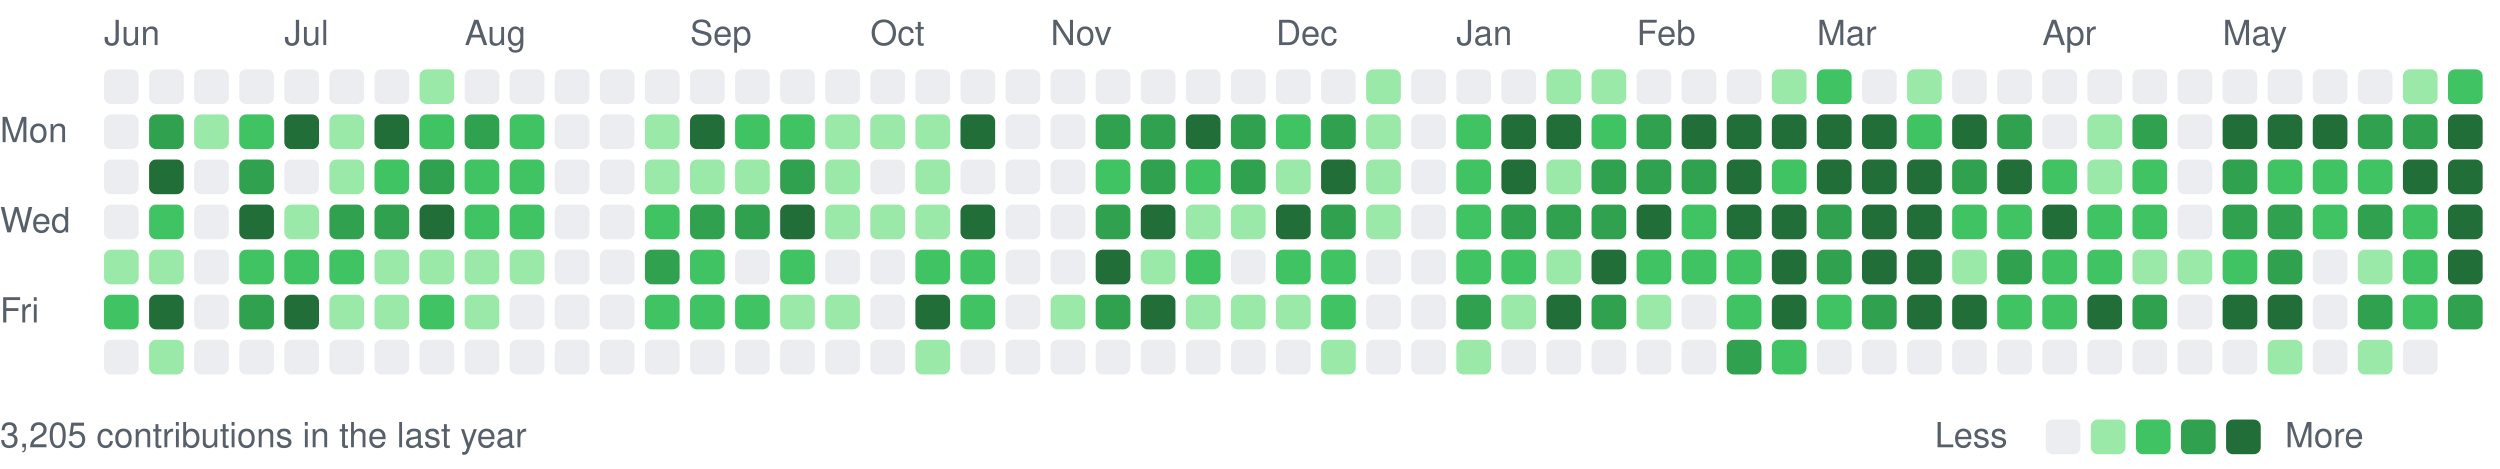
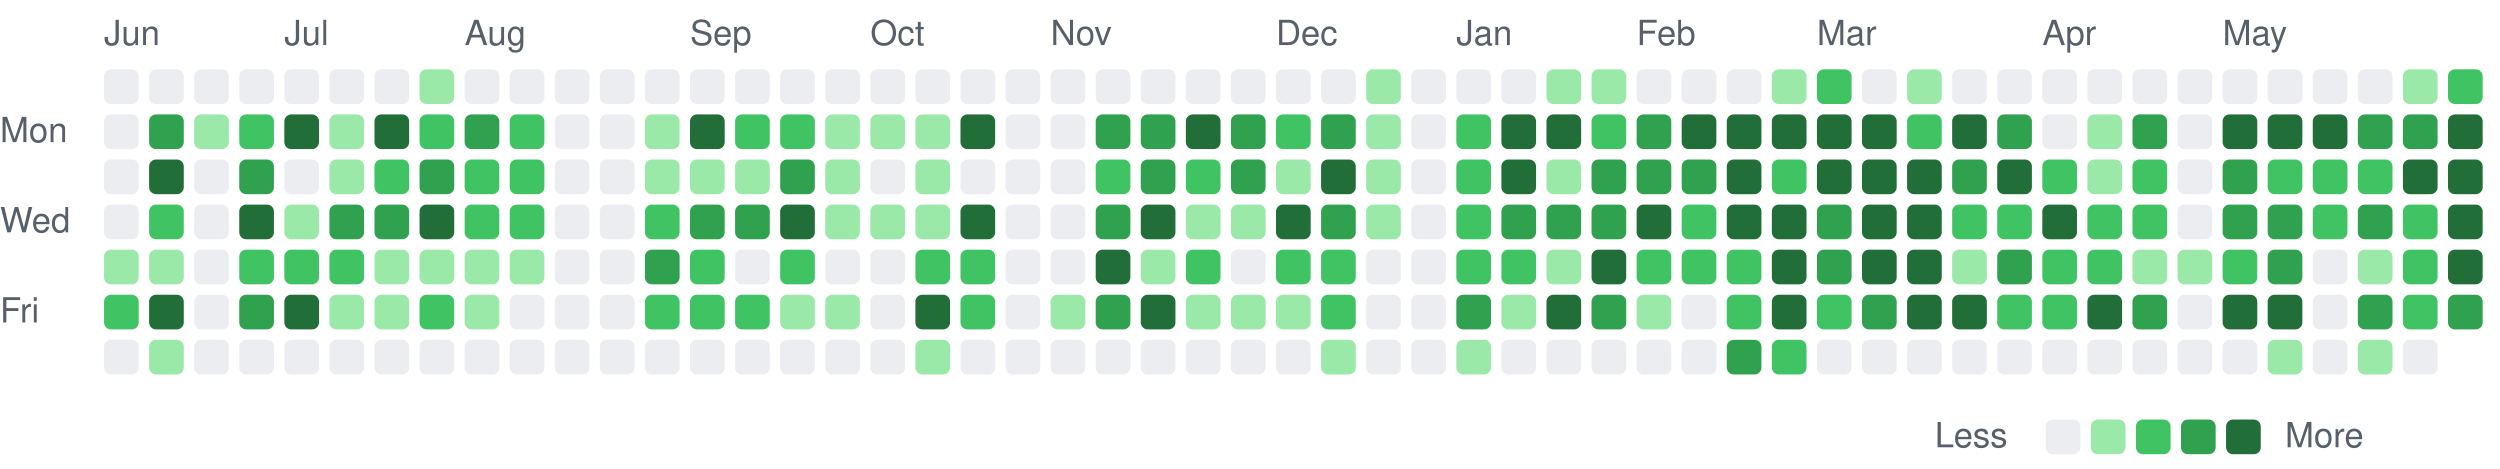
<svg xmlns="http://www.w3.org/2000/svg" viewBox="0 0 721 135" width="721" height="135" role="img" aria-label="Combined GitHub and GitLab contributions over the last year">
  <style>
text { font: 10px -apple-system, BlinkMacSystemFont, 'Segoe UI', Helvetica, Arial, sans-serif; fill: #57606a; }
.c0 { fill: #ebedf0; }
.c1 { fill: #9be9a8; }
.c2 { fill: #40c463; }
.c3 { fill: #30a14e; }
.c4 { fill: #216e39; }
@media (prefers-color-scheme: dark) {
text { fill: #acacac; }
.c0 { fill: #373737; }
.c1 { fill: #0e4429; }
.c2 { fill: #006d32; }
.c3 { fill: #26a641; }
.c4 { fill: #39d353; }
}
</style>
  <text x="30" y="13">Jun</text>
  <text x="82" y="13">Jul</text>
  <text x="134" y="13">Aug</text>
  <text x="199" y="13">Sep</text>
  <text x="251" y="13">Oct</text>
  <text x="303" y="13">Nov</text>
  <text x="368" y="13">Dec</text>
  <text x="420" y="13">Jan</text>
  <text x="472" y="13">Feb</text>
  <text x="524" y="13">Mar</text>
  <text x="589" y="13">Apr</text>
  <text x="641" y="13">May</text>
  <text x="0" y="41">Mon</text>
  <text x="0" y="67">Wed</text>
  <text x="0" y="93">Fri</text>
  <rect class="c0" x="30" y="20" width="10" height="10" rx="2" />
  <rect class="c0" x="30" y="33" width="10" height="10" rx="2" />
  <rect class="c0" x="30" y="46" width="10" height="10" rx="2" />
  <rect class="c0" x="30" y="59" width="10" height="10" rx="2" />
  <rect class="c1" x="30" y="72" width="10" height="10" rx="2" />
  <rect class="c2" x="30" y="85" width="10" height="10" rx="2" />
  <rect class="c0" x="30" y="98" width="10" height="10" rx="2" />
  <rect class="c0" x="43" y="20" width="10" height="10" rx="2" />
  <rect class="c3" x="43" y="33" width="10" height="10" rx="2" />
  <rect class="c4" x="43" y="46" width="10" height="10" rx="2" />
  <rect class="c2" x="43" y="59" width="10" height="10" rx="2" />
  <rect class="c1" x="43" y="72" width="10" height="10" rx="2" />
  <rect class="c4" x="43" y="85" width="10" height="10" rx="2" />
  <rect class="c1" x="43" y="98" width="10" height="10" rx="2" />
  <rect class="c0" x="56" y="20" width="10" height="10" rx="2" />
  <rect class="c1" x="56" y="33" width="10" height="10" rx="2" />
  <rect class="c0" x="56" y="46" width="10" height="10" rx="2" />
  <rect class="c0" x="56" y="59" width="10" height="10" rx="2" />
  <rect class="c0" x="56" y="72" width="10" height="10" rx="2" />
  <rect class="c0" x="56" y="85" width="10" height="10" rx="2" />
  <rect class="c0" x="56" y="98" width="10" height="10" rx="2" />
  <rect class="c0" x="69" y="20" width="10" height="10" rx="2" />
  <rect class="c2" x="69" y="33" width="10" height="10" rx="2" />
  <rect class="c3" x="69" y="46" width="10" height="10" rx="2" />
  <rect class="c4" x="69" y="59" width="10" height="10" rx="2" />
  <rect class="c2" x="69" y="72" width="10" height="10" rx="2" />
  <rect class="c3" x="69" y="85" width="10" height="10" rx="2" />
  <rect class="c0" x="69" y="98" width="10" height="10" rx="2" />
  <rect class="c0" x="82" y="20" width="10" height="10" rx="2" />
  <rect class="c4" x="82" y="33" width="10" height="10" rx="2" />
  <rect class="c0" x="82" y="46" width="10" height="10" rx="2" />
  <rect class="c1" x="82" y="59" width="10" height="10" rx="2" />
  <rect class="c2" x="82" y="72" width="10" height="10" rx="2" />
  <rect class="c4" x="82" y="85" width="10" height="10" rx="2" />
  <rect class="c0" x="82" y="98" width="10" height="10" rx="2" />
  <rect class="c0" x="95" y="20" width="10" height="10" rx="2" />
  <rect class="c1" x="95" y="33" width="10" height="10" rx="2" />
  <rect class="c1" x="95" y="46" width="10" height="10" rx="2" />
  <rect class="c3" x="95" y="59" width="10" height="10" rx="2" />
  <rect class="c2" x="95" y="72" width="10" height="10" rx="2" />
  <rect class="c1" x="95" y="85" width="10" height="10" rx="2" />
  <rect class="c0" x="95" y="98" width="10" height="10" rx="2" />
  <rect class="c0" x="108" y="20" width="10" height="10" rx="2" />
  <rect class="c4" x="108" y="33" width="10" height="10" rx="2" />
  <rect class="c2" x="108" y="46" width="10" height="10" rx="2" />
  <rect class="c3" x="108" y="59" width="10" height="10" rx="2" />
  <rect class="c1" x="108" y="72" width="10" height="10" rx="2" />
  <rect class="c1" x="108" y="85" width="10" height="10" rx="2" />
  <rect class="c0" x="108" y="98" width="10" height="10" rx="2" />
  <rect class="c1" x="121" y="20" width="10" height="10" rx="2" />
  <rect class="c2" x="121" y="33" width="10" height="10" rx="2" />
  <rect class="c3" x="121" y="46" width="10" height="10" rx="2" />
  <rect class="c4" x="121" y="59" width="10" height="10" rx="2" />
  <rect class="c1" x="121" y="72" width="10" height="10" rx="2" />
  <rect class="c2" x="121" y="85" width="10" height="10" rx="2" />
  <rect class="c0" x="121" y="98" width="10" height="10" rx="2" />
  <rect class="c0" x="134" y="20" width="10" height="10" rx="2" />
  <rect class="c3" x="134" y="33" width="10" height="10" rx="2" />
  <rect class="c2" x="134" y="46" width="10" height="10" rx="2" />
  <rect class="c2" x="134" y="59" width="10" height="10" rx="2" />
  <rect class="c1" x="134" y="72" width="10" height="10" rx="2" />
  <rect class="c1" x="134" y="85" width="10" height="10" rx="2" />
  <rect class="c0" x="134" y="98" width="10" height="10" rx="2" />
  <rect class="c0" x="147" y="20" width="10" height="10" rx="2" />
  <rect class="c2" x="147" y="33" width="10" height="10" rx="2" />
  <rect class="c2" x="147" y="46" width="10" height="10" rx="2" />
  <rect class="c2" x="147" y="59" width="10" height="10" rx="2" />
  <rect class="c1" x="147" y="72" width="10" height="10" rx="2" />
  <rect class="c0" x="147" y="85" width="10" height="10" rx="2" />
  <rect class="c0" x="147" y="98" width="10" height="10" rx="2" />
  <rect class="c0" x="160" y="20" width="10" height="10" rx="2" />
  <rect class="c0" x="160" y="33" width="10" height="10" rx="2" />
  <rect class="c0" x="160" y="46" width="10" height="10" rx="2" />
  <rect class="c0" x="160" y="59" width="10" height="10" rx="2" />
  <rect class="c0" x="160" y="72" width="10" height="10" rx="2" />
  <rect class="c0" x="160" y="85" width="10" height="10" rx="2" />
  <rect class="c0" x="160" y="98" width="10" height="10" rx="2" />
  <rect class="c0" x="173" y="20" width="10" height="10" rx="2" />
  <rect class="c0" x="173" y="33" width="10" height="10" rx="2" />
  <rect class="c0" x="173" y="46" width="10" height="10" rx="2" />
  <rect class="c0" x="173" y="59" width="10" height="10" rx="2" />
  <rect class="c0" x="173" y="72" width="10" height="10" rx="2" />
  <rect class="c0" x="173" y="85" width="10" height="10" rx="2" />
  <rect class="c0" x="173" y="98" width="10" height="10" rx="2" />
  <rect class="c0" x="186" y="20" width="10" height="10" rx="2" />
  <rect class="c1" x="186" y="33" width="10" height="10" rx="2" />
  <rect class="c1" x="186" y="46" width="10" height="10" rx="2" />
  <rect class="c2" x="186" y="59" width="10" height="10" rx="2" />
  <rect class="c3" x="186" y="72" width="10" height="10" rx="2" />
  <rect class="c2" x="186" y="85" width="10" height="10" rx="2" />
  <rect class="c0" x="186" y="98" width="10" height="10" rx="2" />
  <rect class="c0" x="199" y="20" width="10" height="10" rx="2" />
  <rect class="c4" x="199" y="33" width="10" height="10" rx="2" />
  <rect class="c1" x="199" y="46" width="10" height="10" rx="2" />
  <rect class="c3" x="199" y="59" width="10" height="10" rx="2" />
  <rect class="c2" x="199" y="72" width="10" height="10" rx="2" />
  <rect class="c2" x="199" y="85" width="10" height="10" rx="2" />
  <rect class="c0" x="199" y="98" width="10" height="10" rx="2" />
  <rect class="c0" x="212" y="20" width="10" height="10" rx="2" />
  <rect class="c2" x="212" y="33" width="10" height="10" rx="2" />
  <rect class="c1" x="212" y="46" width="10" height="10" rx="2" />
  <rect class="c3" x="212" y="59" width="10" height="10" rx="2" />
  <rect class="c0" x="212" y="72" width="10" height="10" rx="2" />
  <rect class="c2" x="212" y="85" width="10" height="10" rx="2" />
  <rect class="c0" x="212" y="98" width="10" height="10" rx="2" />
  <rect class="c0" x="225" y="20" width="10" height="10" rx="2" />
  <rect class="c2" x="225" y="33" width="10" height="10" rx="2" />
  <rect class="c3" x="225" y="46" width="10" height="10" rx="2" />
  <rect class="c4" x="225" y="59" width="10" height="10" rx="2" />
  <rect class="c2" x="225" y="72" width="10" height="10" rx="2" />
  <rect class="c1" x="225" y="85" width="10" height="10" rx="2" />
  <rect class="c0" x="225" y="98" width="10" height="10" rx="2" />
  <rect class="c0" x="238" y="20" width="10" height="10" rx="2" />
  <rect class="c1" x="238" y="33" width="10" height="10" rx="2" />
  <rect class="c1" x="238" y="46" width="10" height="10" rx="2" />
  <rect class="c1" x="238" y="59" width="10" height="10" rx="2" />
  <rect class="c0" x="238" y="72" width="10" height="10" rx="2" />
  <rect class="c1" x="238" y="85" width="10" height="10" rx="2" />
  <rect class="c0" x="238" y="98" width="10" height="10" rx="2" />
  <rect class="c0" x="251" y="20" width="10" height="10" rx="2" />
  <rect class="c1" x="251" y="33" width="10" height="10" rx="2" />
  <rect class="c0" x="251" y="46" width="10" height="10" rx="2" />
  <rect class="c1" x="251" y="59" width="10" height="10" rx="2" />
  <rect class="c0" x="251" y="72" width="10" height="10" rx="2" />
  <rect class="c0" x="251" y="85" width="10" height="10" rx="2" />
  <rect class="c0" x="251" y="98" width="10" height="10" rx="2" />
  <rect class="c0" x="264" y="20" width="10" height="10" rx="2" />
  <rect class="c1" x="264" y="33" width="10" height="10" rx="2" />
  <rect class="c1" x="264" y="46" width="10" height="10" rx="2" />
  <rect class="c1" x="264" y="59" width="10" height="10" rx="2" />
  <rect class="c2" x="264" y="72" width="10" height="10" rx="2" />
  <rect class="c4" x="264" y="85" width="10" height="10" rx="2" />
  <rect class="c1" x="264" y="98" width="10" height="10" rx="2" />
  <rect class="c0" x="277" y="20" width="10" height="10" rx="2" />
  <rect class="c4" x="277" y="33" width="10" height="10" rx="2" />
  <rect class="c0" x="277" y="46" width="10" height="10" rx="2" />
  <rect class="c4" x="277" y="59" width="10" height="10" rx="2" />
  <rect class="c2" x="277" y="72" width="10" height="10" rx="2" />
  <rect class="c2" x="277" y="85" width="10" height="10" rx="2" />
  <rect class="c0" x="277" y="98" width="10" height="10" rx="2" />
  <rect class="c0" x="290" y="20" width="10" height="10" rx="2" />
  <rect class="c0" x="290" y="33" width="10" height="10" rx="2" />
  <rect class="c0" x="290" y="46" width="10" height="10" rx="2" />
  <rect class="c0" x="290" y="59" width="10" height="10" rx="2" />
  <rect class="c0" x="290" y="72" width="10" height="10" rx="2" />
  <rect class="c0" x="290" y="85" width="10" height="10" rx="2" />
  <rect class="c0" x="290" y="98" width="10" height="10" rx="2" />
  <rect class="c0" x="303" y="20" width="10" height="10" rx="2" />
  <rect class="c0" x="303" y="33" width="10" height="10" rx="2" />
  <rect class="c0" x="303" y="46" width="10" height="10" rx="2" />
  <rect class="c0" x="303" y="59" width="10" height="10" rx="2" />
  <rect class="c0" x="303" y="72" width="10" height="10" rx="2" />
  <rect class="c1" x="303" y="85" width="10" height="10" rx="2" />
  <rect class="c0" x="303" y="98" width="10" height="10" rx="2" />
  <rect class="c0" x="316" y="20" width="10" height="10" rx="2" />
  <rect class="c3" x="316" y="33" width="10" height="10" rx="2" />
  <rect class="c2" x="316" y="46" width="10" height="10" rx="2" />
  <rect class="c3" x="316" y="59" width="10" height="10" rx="2" />
  <rect class="c4" x="316" y="72" width="10" height="10" rx="2" />
  <rect class="c3" x="316" y="85" width="10" height="10" rx="2" />
  <rect class="c0" x="316" y="98" width="10" height="10" rx="2" />
  <rect class="c0" x="329" y="20" width="10" height="10" rx="2" />
  <rect class="c3" x="329" y="33" width="10" height="10" rx="2" />
  <rect class="c3" x="329" y="46" width="10" height="10" rx="2" />
  <rect class="c4" x="329" y="59" width="10" height="10" rx="2" />
  <rect class="c1" x="329" y="72" width="10" height="10" rx="2" />
  <rect class="c4" x="329" y="85" width="10" height="10" rx="2" />
  <rect class="c0" x="329" y="98" width="10" height="10" rx="2" />
  <rect class="c0" x="342" y="20" width="10" height="10" rx="2" />
  <rect class="c4" x="342" y="33" width="10" height="10" rx="2" />
  <rect class="c2" x="342" y="46" width="10" height="10" rx="2" />
  <rect class="c1" x="342" y="59" width="10" height="10" rx="2" />
  <rect class="c2" x="342" y="72" width="10" height="10" rx="2" />
  <rect class="c1" x="342" y="85" width="10" height="10" rx="2" />
  <rect class="c0" x="342" y="98" width="10" height="10" rx="2" />
  <rect class="c0" x="355" y="20" width="10" height="10" rx="2" />
  <rect class="c3" x="355" y="33" width="10" height="10" rx="2" />
  <rect class="c3" x="355" y="46" width="10" height="10" rx="2" />
  <rect class="c1" x="355" y="59" width="10" height="10" rx="2" />
  <rect class="c0" x="355" y="72" width="10" height="10" rx="2" />
  <rect class="c1" x="355" y="85" width="10" height="10" rx="2" />
  <rect class="c0" x="355" y="98" width="10" height="10" rx="2" />
  <rect class="c0" x="368" y="20" width="10" height="10" rx="2" />
  <rect class="c2" x="368" y="33" width="10" height="10" rx="2" />
  <rect class="c1" x="368" y="46" width="10" height="10" rx="2" />
  <rect class="c4" x="368" y="59" width="10" height="10" rx="2" />
  <rect class="c2" x="368" y="72" width="10" height="10" rx="2" />
  <rect class="c1" x="368" y="85" width="10" height="10" rx="2" />
  <rect class="c0" x="368" y="98" width="10" height="10" rx="2" />
  <rect class="c0" x="381" y="20" width="10" height="10" rx="2" />
  <rect class="c3" x="381" y="33" width="10" height="10" rx="2" />
  <rect class="c4" x="381" y="46" width="10" height="10" rx="2" />
  <rect class="c3" x="381" y="59" width="10" height="10" rx="2" />
  <rect class="c2" x="381" y="72" width="10" height="10" rx="2" />
  <rect class="c2" x="381" y="85" width="10" height="10" rx="2" />
  <rect class="c1" x="381" y="98" width="10" height="10" rx="2" />
  <rect class="c1" x="394" y="20" width="10" height="10" rx="2" />
  <rect class="c1" x="394" y="33" width="10" height="10" rx="2" />
  <rect class="c1" x="394" y="46" width="10" height="10" rx="2" />
  <rect class="c1" x="394" y="59" width="10" height="10" rx="2" />
  <rect class="c0" x="394" y="72" width="10" height="10" rx="2" />
  <rect class="c0" x="394" y="85" width="10" height="10" rx="2" />
  <rect class="c0" x="394" y="98" width="10" height="10" rx="2" />
  <rect class="c0" x="407" y="20" width="10" height="10" rx="2" />
  <rect class="c0" x="407" y="33" width="10" height="10" rx="2" />
  <rect class="c0" x="407" y="46" width="10" height="10" rx="2" />
  <rect class="c0" x="407" y="59" width="10" height="10" rx="2" />
  <rect class="c0" x="407" y="72" width="10" height="10" rx="2" />
  <rect class="c0" x="407" y="85" width="10" height="10" rx="2" />
  <rect class="c0" x="407" y="98" width="10" height="10" rx="2" />
  <rect class="c0" x="420" y="20" width="10" height="10" rx="2" />
  <rect class="c2" x="420" y="33" width="10" height="10" rx="2" />
  <rect class="c2" x="420" y="46" width="10" height="10" rx="2" />
  <rect class="c2" x="420" y="59" width="10" height="10" rx="2" />
  <rect class="c2" x="420" y="72" width="10" height="10" rx="2" />
  <rect class="c3" x="420" y="85" width="10" height="10" rx="2" />
  <rect class="c1" x="420" y="98" width="10" height="10" rx="2" />
  <rect class="c0" x="433" y="20" width="10" height="10" rx="2" />
  <rect class="c4" x="433" y="33" width="10" height="10" rx="2" />
  <rect class="c4" x="433" y="46" width="10" height="10" rx="2" />
  <rect class="c3" x="433" y="59" width="10" height="10" rx="2" />
  <rect class="c2" x="433" y="72" width="10" height="10" rx="2" />
  <rect class="c1" x="433" y="85" width="10" height="10" rx="2" />
  <rect class="c0" x="433" y="98" width="10" height="10" rx="2" />
  <rect class="c1" x="446" y="20" width="10" height="10" rx="2" />
  <rect class="c4" x="446" y="33" width="10" height="10" rx="2" />
  <rect class="c1" x="446" y="46" width="10" height="10" rx="2" />
  <rect class="c3" x="446" y="59" width="10" height="10" rx="2" />
  <rect class="c1" x="446" y="72" width="10" height="10" rx="2" />
  <rect class="c4" x="446" y="85" width="10" height="10" rx="2" />
  <rect class="c0" x="446" y="98" width="10" height="10" rx="2" />
  <rect class="c1" x="459" y="20" width="10" height="10" rx="2" />
  <rect class="c2" x="459" y="33" width="10" height="10" rx="2" />
  <rect class="c3" x="459" y="46" width="10" height="10" rx="2" />
  <rect class="c3" x="459" y="59" width="10" height="10" rx="2" />
  <rect class="c4" x="459" y="72" width="10" height="10" rx="2" />
  <rect class="c3" x="459" y="85" width="10" height="10" rx="2" />
  <rect class="c0" x="459" y="98" width="10" height="10" rx="2" />
  <rect class="c0" x="472" y="20" width="10" height="10" rx="2" />
  <rect class="c3" x="472" y="33" width="10" height="10" rx="2" />
  <rect class="c3" x="472" y="46" width="10" height="10" rx="2" />
  <rect class="c4" x="472" y="59" width="10" height="10" rx="2" />
  <rect class="c2" x="472" y="72" width="10" height="10" rx="2" />
  <rect class="c1" x="472" y="85" width="10" height="10" rx="2" />
  <rect class="c0" x="472" y="98" width="10" height="10" rx="2" />
  <rect class="c0" x="485" y="20" width="10" height="10" rx="2" />
  <rect class="c4" x="485" y="33" width="10" height="10" rx="2" />
  <rect class="c3" x="485" y="46" width="10" height="10" rx="2" />
  <rect class="c2" x="485" y="59" width="10" height="10" rx="2" />
  <rect class="c2" x="485" y="72" width="10" height="10" rx="2" />
  <rect class="c0" x="485" y="85" width="10" height="10" rx="2" />
  <rect class="c0" x="485" y="98" width="10" height="10" rx="2" />
  <rect class="c0" x="498" y="20" width="10" height="10" rx="2" />
  <rect class="c4" x="498" y="33" width="10" height="10" rx="2" />
  <rect class="c4" x="498" y="46" width="10" height="10" rx="2" />
  <rect class="c4" x="498" y="59" width="10" height="10" rx="2" />
  <rect class="c2" x="498" y="72" width="10" height="10" rx="2" />
  <rect class="c2" x="498" y="85" width="10" height="10" rx="2" />
  <rect class="c3" x="498" y="98" width="10" height="10" rx="2" />
  <rect class="c1" x="511" y="20" width="10" height="10" rx="2" />
  <rect class="c4" x="511" y="33" width="10" height="10" rx="2" />
  <rect class="c2" x="511" y="46" width="10" height="10" rx="2" />
  <rect class="c4" x="511" y="59" width="10" height="10" rx="2" />
  <rect class="c4" x="511" y="72" width="10" height="10" rx="2" />
  <rect class="c4" x="511" y="85" width="10" height="10" rx="2" />
  <rect class="c2" x="511" y="98" width="10" height="10" rx="2" />
  <rect class="c2" x="524" y="20" width="10" height="10" rx="2" />
  <rect class="c4" x="524" y="33" width="10" height="10" rx="2" />
  <rect class="c4" x="524" y="46" width="10" height="10" rx="2" />
  <rect class="c3" x="524" y="59" width="10" height="10" rx="2" />
  <rect class="c3" x="524" y="72" width="10" height="10" rx="2" />
  <rect class="c2" x="524" y="85" width="10" height="10" rx="2" />
  <rect class="c0" x="524" y="98" width="10" height="10" rx="2" />
  <rect class="c0" x="537" y="20" width="10" height="10" rx="2" />
  <rect class="c4" x="537" y="33" width="10" height="10" rx="2" />
  <rect class="c4" x="537" y="46" width="10" height="10" rx="2" />
  <rect class="c4" x="537" y="59" width="10" height="10" rx="2" />
  <rect class="c4" x="537" y="72" width="10" height="10" rx="2" />
  <rect class="c3" x="537" y="85" width="10" height="10" rx="2" />
  <rect class="c0" x="537" y="98" width="10" height="10" rx="2" />
  <rect class="c1" x="550" y="20" width="10" height="10" rx="2" />
  <rect class="c2" x="550" y="33" width="10" height="10" rx="2" />
  <rect class="c4" x="550" y="46" width="10" height="10" rx="2" />
  <rect class="c4" x="550" y="59" width="10" height="10" rx="2" />
  <rect class="c4" x="550" y="72" width="10" height="10" rx="2" />
  <rect class="c4" x="550" y="85" width="10" height="10" rx="2" />
  <rect class="c0" x="550" y="98" width="10" height="10" rx="2" />
  <rect class="c0" x="563" y="20" width="10" height="10" rx="2" />
  <rect class="c4" x="563" y="33" width="10" height="10" rx="2" />
  <rect class="c3" x="563" y="46" width="10" height="10" rx="2" />
  <rect class="c2" x="563" y="59" width="10" height="10" rx="2" />
  <rect class="c1" x="563" y="72" width="10" height="10" rx="2" />
  <rect class="c4" x="563" y="85" width="10" height="10" rx="2" />
  <rect class="c0" x="563" y="98" width="10" height="10" rx="2" />
  <rect class="c0" x="576" y="20" width="10" height="10" rx="2" />
  <rect class="c3" x="576" y="33" width="10" height="10" rx="2" />
  <rect class="c4" x="576" y="46" width="10" height="10" rx="2" />
  <rect class="c2" x="576" y="59" width="10" height="10" rx="2" />
  <rect class="c3" x="576" y="72" width="10" height="10" rx="2" />
  <rect class="c2" x="576" y="85" width="10" height="10" rx="2" />
  <rect class="c0" x="576" y="98" width="10" height="10" rx="2" />
  <rect class="c0" x="589" y="20" width="10" height="10" rx="2" />
  <rect class="c0" x="589" y="33" width="10" height="10" rx="2" />
  <rect class="c2" x="589" y="46" width="10" height="10" rx="2" />
  <rect class="c4" x="589" y="59" width="10" height="10" rx="2" />
  <rect class="c2" x="589" y="72" width="10" height="10" rx="2" />
  <rect class="c2" x="589" y="85" width="10" height="10" rx="2" />
  <rect class="c0" x="589" y="98" width="10" height="10" rx="2" />
  <rect class="c0" x="602" y="20" width="10" height="10" rx="2" />
  <rect class="c1" x="602" y="33" width="10" height="10" rx="2" />
  <rect class="c1" x="602" y="46" width="10" height="10" rx="2" />
  <rect class="c2" x="602" y="59" width="10" height="10" rx="2" />
  <rect class="c2" x="602" y="72" width="10" height="10" rx="2" />
  <rect class="c4" x="602" y="85" width="10" height="10" rx="2" />
  <rect class="c0" x="602" y="98" width="10" height="10" rx="2" />
  <rect class="c0" x="615" y="20" width="10" height="10" rx="2" />
  <rect class="c3" x="615" y="33" width="10" height="10" rx="2" />
  <rect class="c2" x="615" y="46" width="10" height="10" rx="2" />
  <rect class="c2" x="615" y="59" width="10" height="10" rx="2" />
  <rect class="c1" x="615" y="72" width="10" height="10" rx="2" />
  <rect class="c3" x="615" y="85" width="10" height="10" rx="2" />
  <rect class="c0" x="615" y="98" width="10" height="10" rx="2" />
  <rect class="c0" x="628" y="20" width="10" height="10" rx="2" />
  <rect class="c0" x="628" y="33" width="10" height="10" rx="2" />
  <rect class="c0" x="628" y="46" width="10" height="10" rx="2" />
  <rect class="c0" x="628" y="59" width="10" height="10" rx="2" />
  <rect class="c1" x="628" y="72" width="10" height="10" rx="2" />
  <rect class="c0" x="628" y="85" width="10" height="10" rx="2" />
  <rect class="c0" x="628" y="98" width="10" height="10" rx="2" />
  <rect class="c0" x="641" y="20" width="10" height="10" rx="2" />
  <rect class="c4" x="641" y="33" width="10" height="10" rx="2" />
  <rect class="c3" x="641" y="46" width="10" height="10" rx="2" />
  <rect class="c3" x="641" y="59" width="10" height="10" rx="2" />
  <rect class="c2" x="641" y="72" width="10" height="10" rx="2" />
  <rect class="c4" x="641" y="85" width="10" height="10" rx="2" />
  <rect class="c0" x="641" y="98" width="10" height="10" rx="2" />
  <rect class="c0" x="654" y="20" width="10" height="10" rx="2" />
  <rect class="c4" x="654" y="33" width="10" height="10" rx="2" />
  <rect class="c2" x="654" y="46" width="10" height="10" rx="2" />
  <rect class="c3" x="654" y="59" width="10" height="10" rx="2" />
  <rect class="c3" x="654" y="72" width="10" height="10" rx="2" />
  <rect class="c4" x="654" y="85" width="10" height="10" rx="2" />
  <rect class="c1" x="654" y="98" width="10" height="10" rx="2" />
  <rect class="c0" x="667" y="20" width="10" height="10" rx="2" />
  <rect class="c4" x="667" y="33" width="10" height="10" rx="2" />
  <rect class="c2" x="667" y="46" width="10" height="10" rx="2" />
  <rect class="c2" x="667" y="59" width="10" height="10" rx="2" />
  <rect class="c0" x="667" y="72" width="10" height="10" rx="2" />
  <rect class="c0" x="667" y="85" width="10" height="10" rx="2" />
  <rect class="c0" x="667" y="98" width="10" height="10" rx="2" />
  <rect class="c0" x="680" y="20" width="10" height="10" rx="2" />
  <rect class="c3" x="680" y="33" width="10" height="10" rx="2" />
  <rect class="c2" x="680" y="46" width="10" height="10" rx="2" />
  <rect class="c3" x="680" y="59" width="10" height="10" rx="2" />
  <rect class="c1" x="680" y="72" width="10" height="10" rx="2" />
  <rect class="c3" x="680" y="85" width="10" height="10" rx="2" />
  <rect class="c1" x="680" y="98" width="10" height="10" rx="2" />
  <rect class="c1" x="693" y="20" width="10" height="10" rx="2" />
  <rect class="c3" x="693" y="33" width="10" height="10" rx="2" />
  <rect class="c4" x="693" y="46" width="10" height="10" rx="2" />
  <rect class="c2" x="693" y="59" width="10" height="10" rx="2" />
  <rect class="c2" x="693" y="72" width="10" height="10" rx="2" />
  <rect class="c2" x="693" y="85" width="10" height="10" rx="2" />
  <rect class="c0" x="693" y="98" width="10" height="10" rx="2" />
  <rect class="c2" x="706" y="20" width="10" height="10" rx="2" />
  <rect class="c4" x="706" y="33" width="10" height="10" rx="2" />
  <rect class="c4" x="706" y="46" width="10" height="10" rx="2" />
  <rect class="c4" x="706" y="59" width="10" height="10" rx="2" />
  <rect class="c4" x="706" y="72" width="10" height="10" rx="2" />
  <rect class="c3" x="706" y="85" width="10" height="10" rx="2" />
-   <text x="0" y="129">3,205 contributions in the last year</text>
  <text x="558" y="129">Less</text>
  <rect class="c0" x="590" y="121" width="10" height="10" rx="2" />
  <rect class="c1" x="603" y="121" width="10" height="10" rx="2" />
  <rect class="c2" x="616" y="121" width="10" height="10" rx="2" />
  <rect class="c3" x="629" y="121" width="10" height="10" rx="2" />
  <rect class="c4" x="642" y="121" width="10" height="10" rx="2" />
  <text x="659" y="129">More</text>
</svg>
